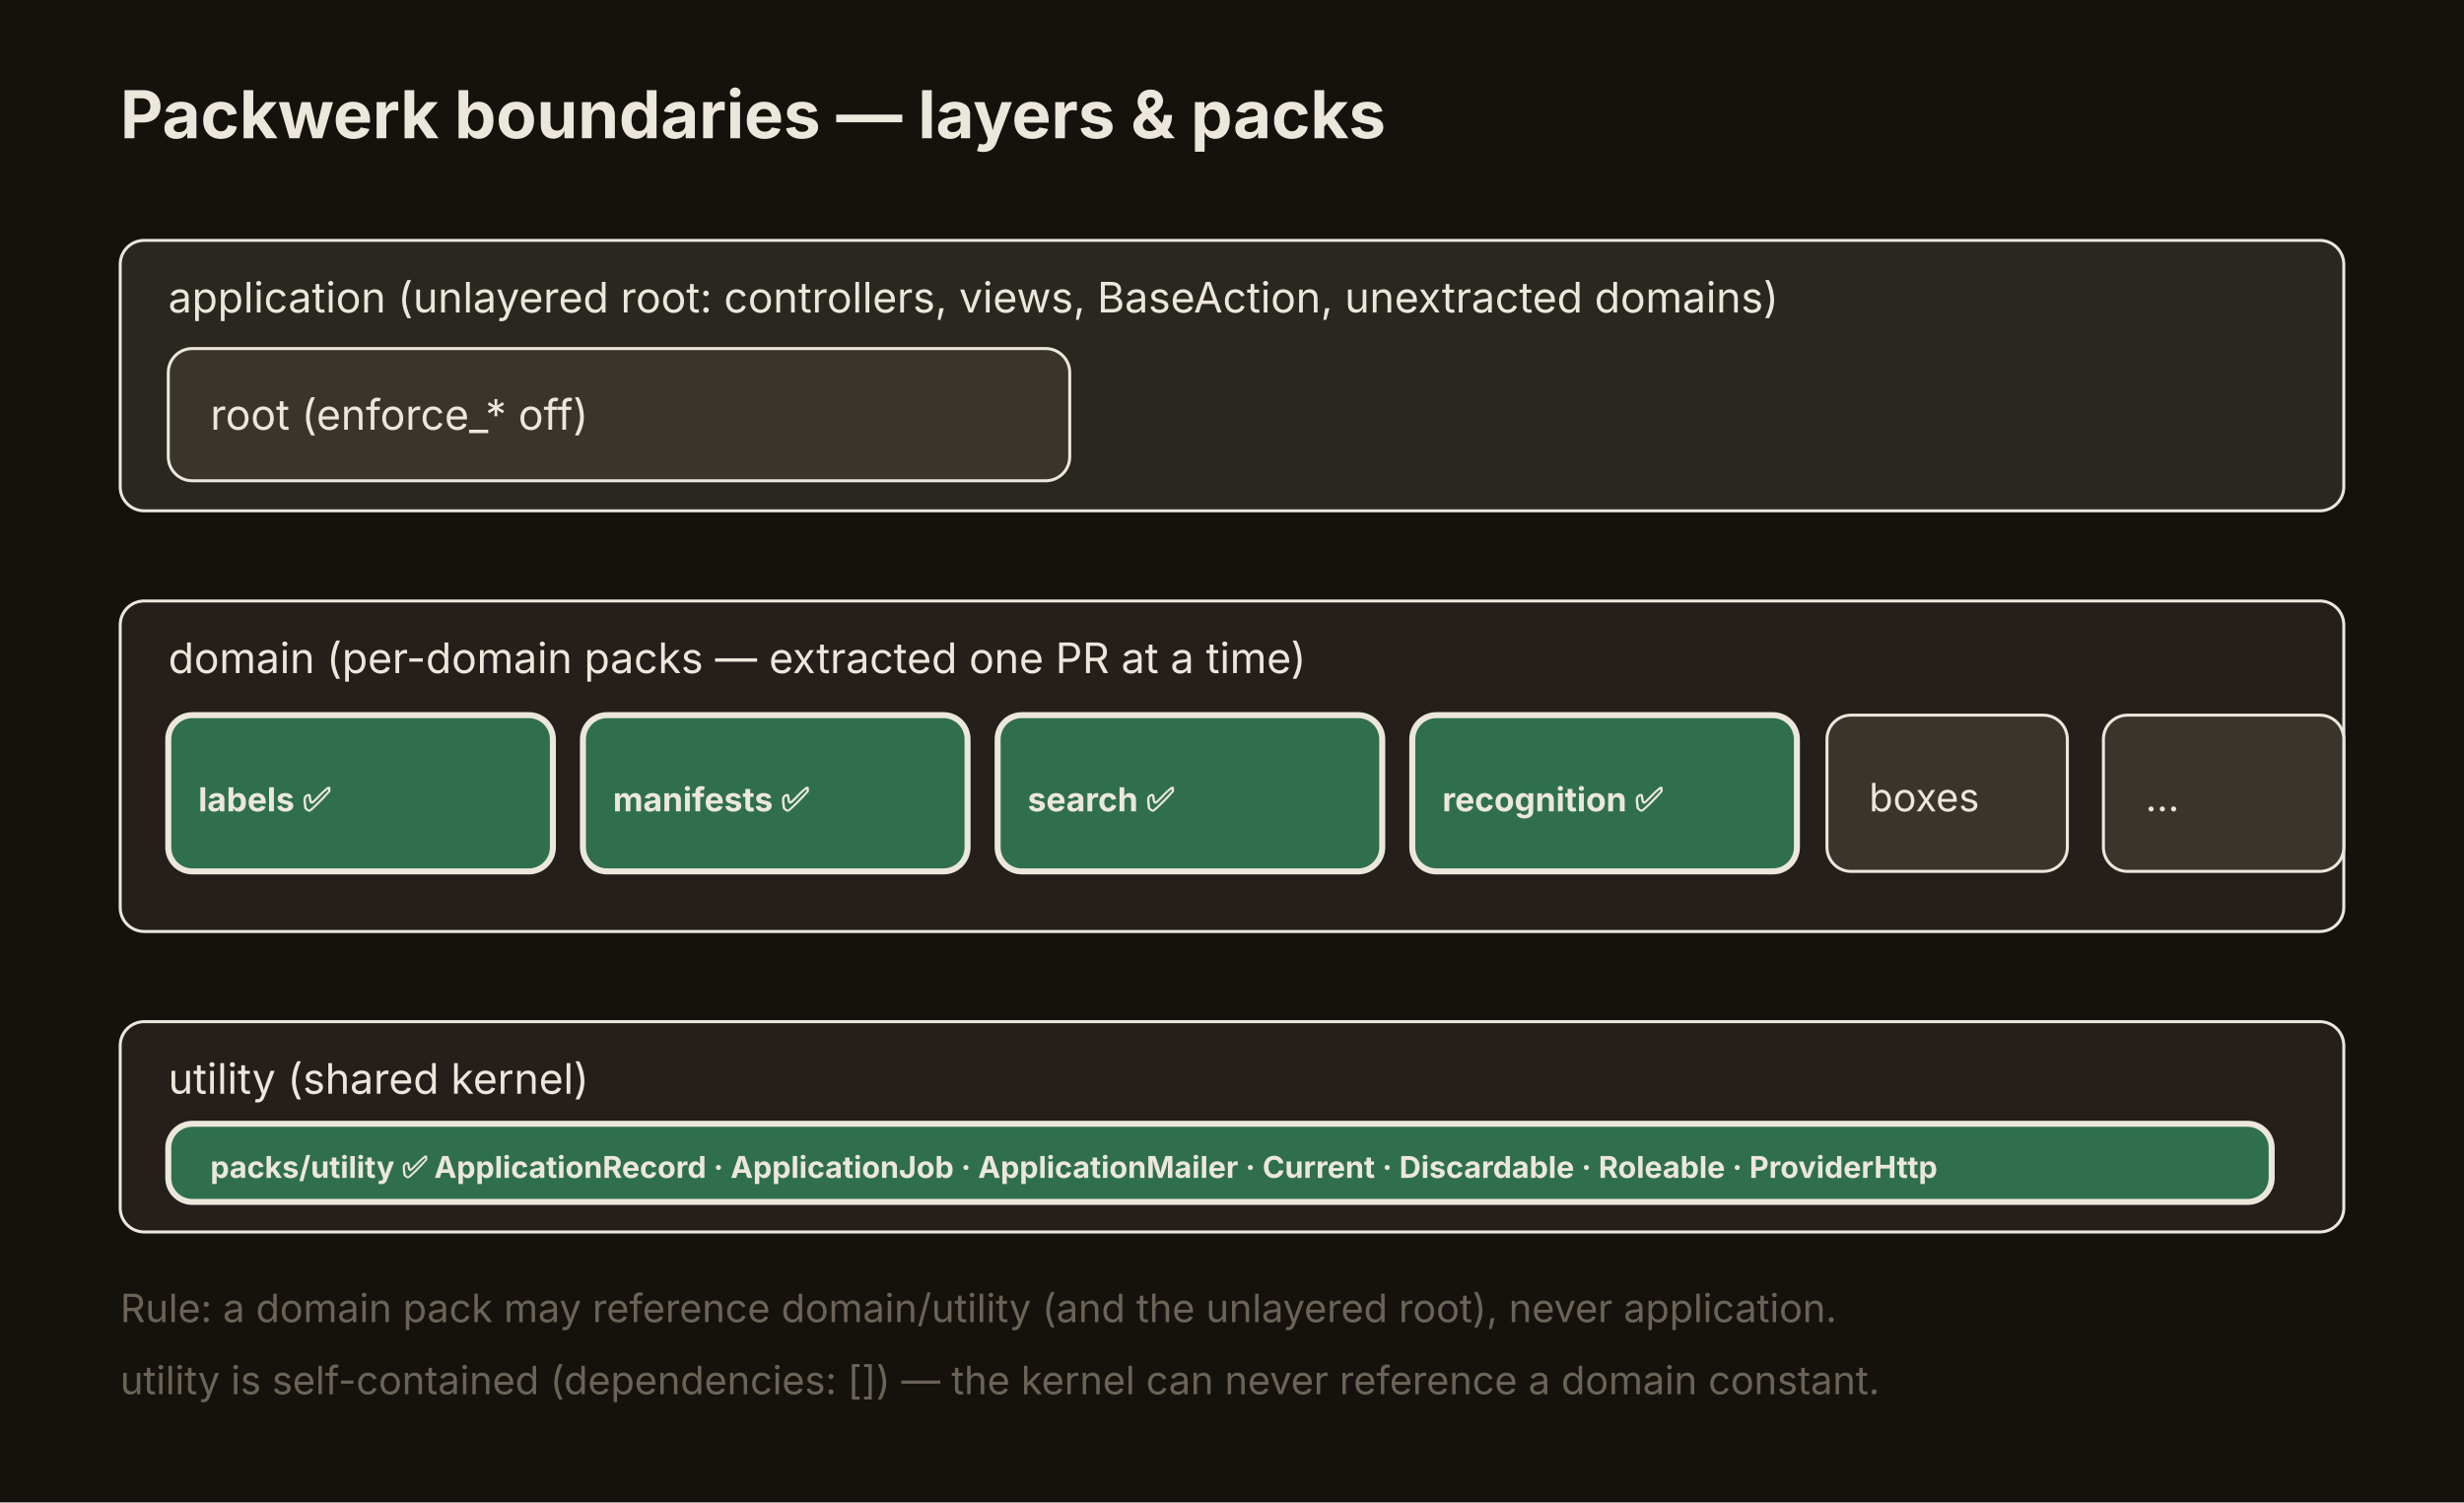
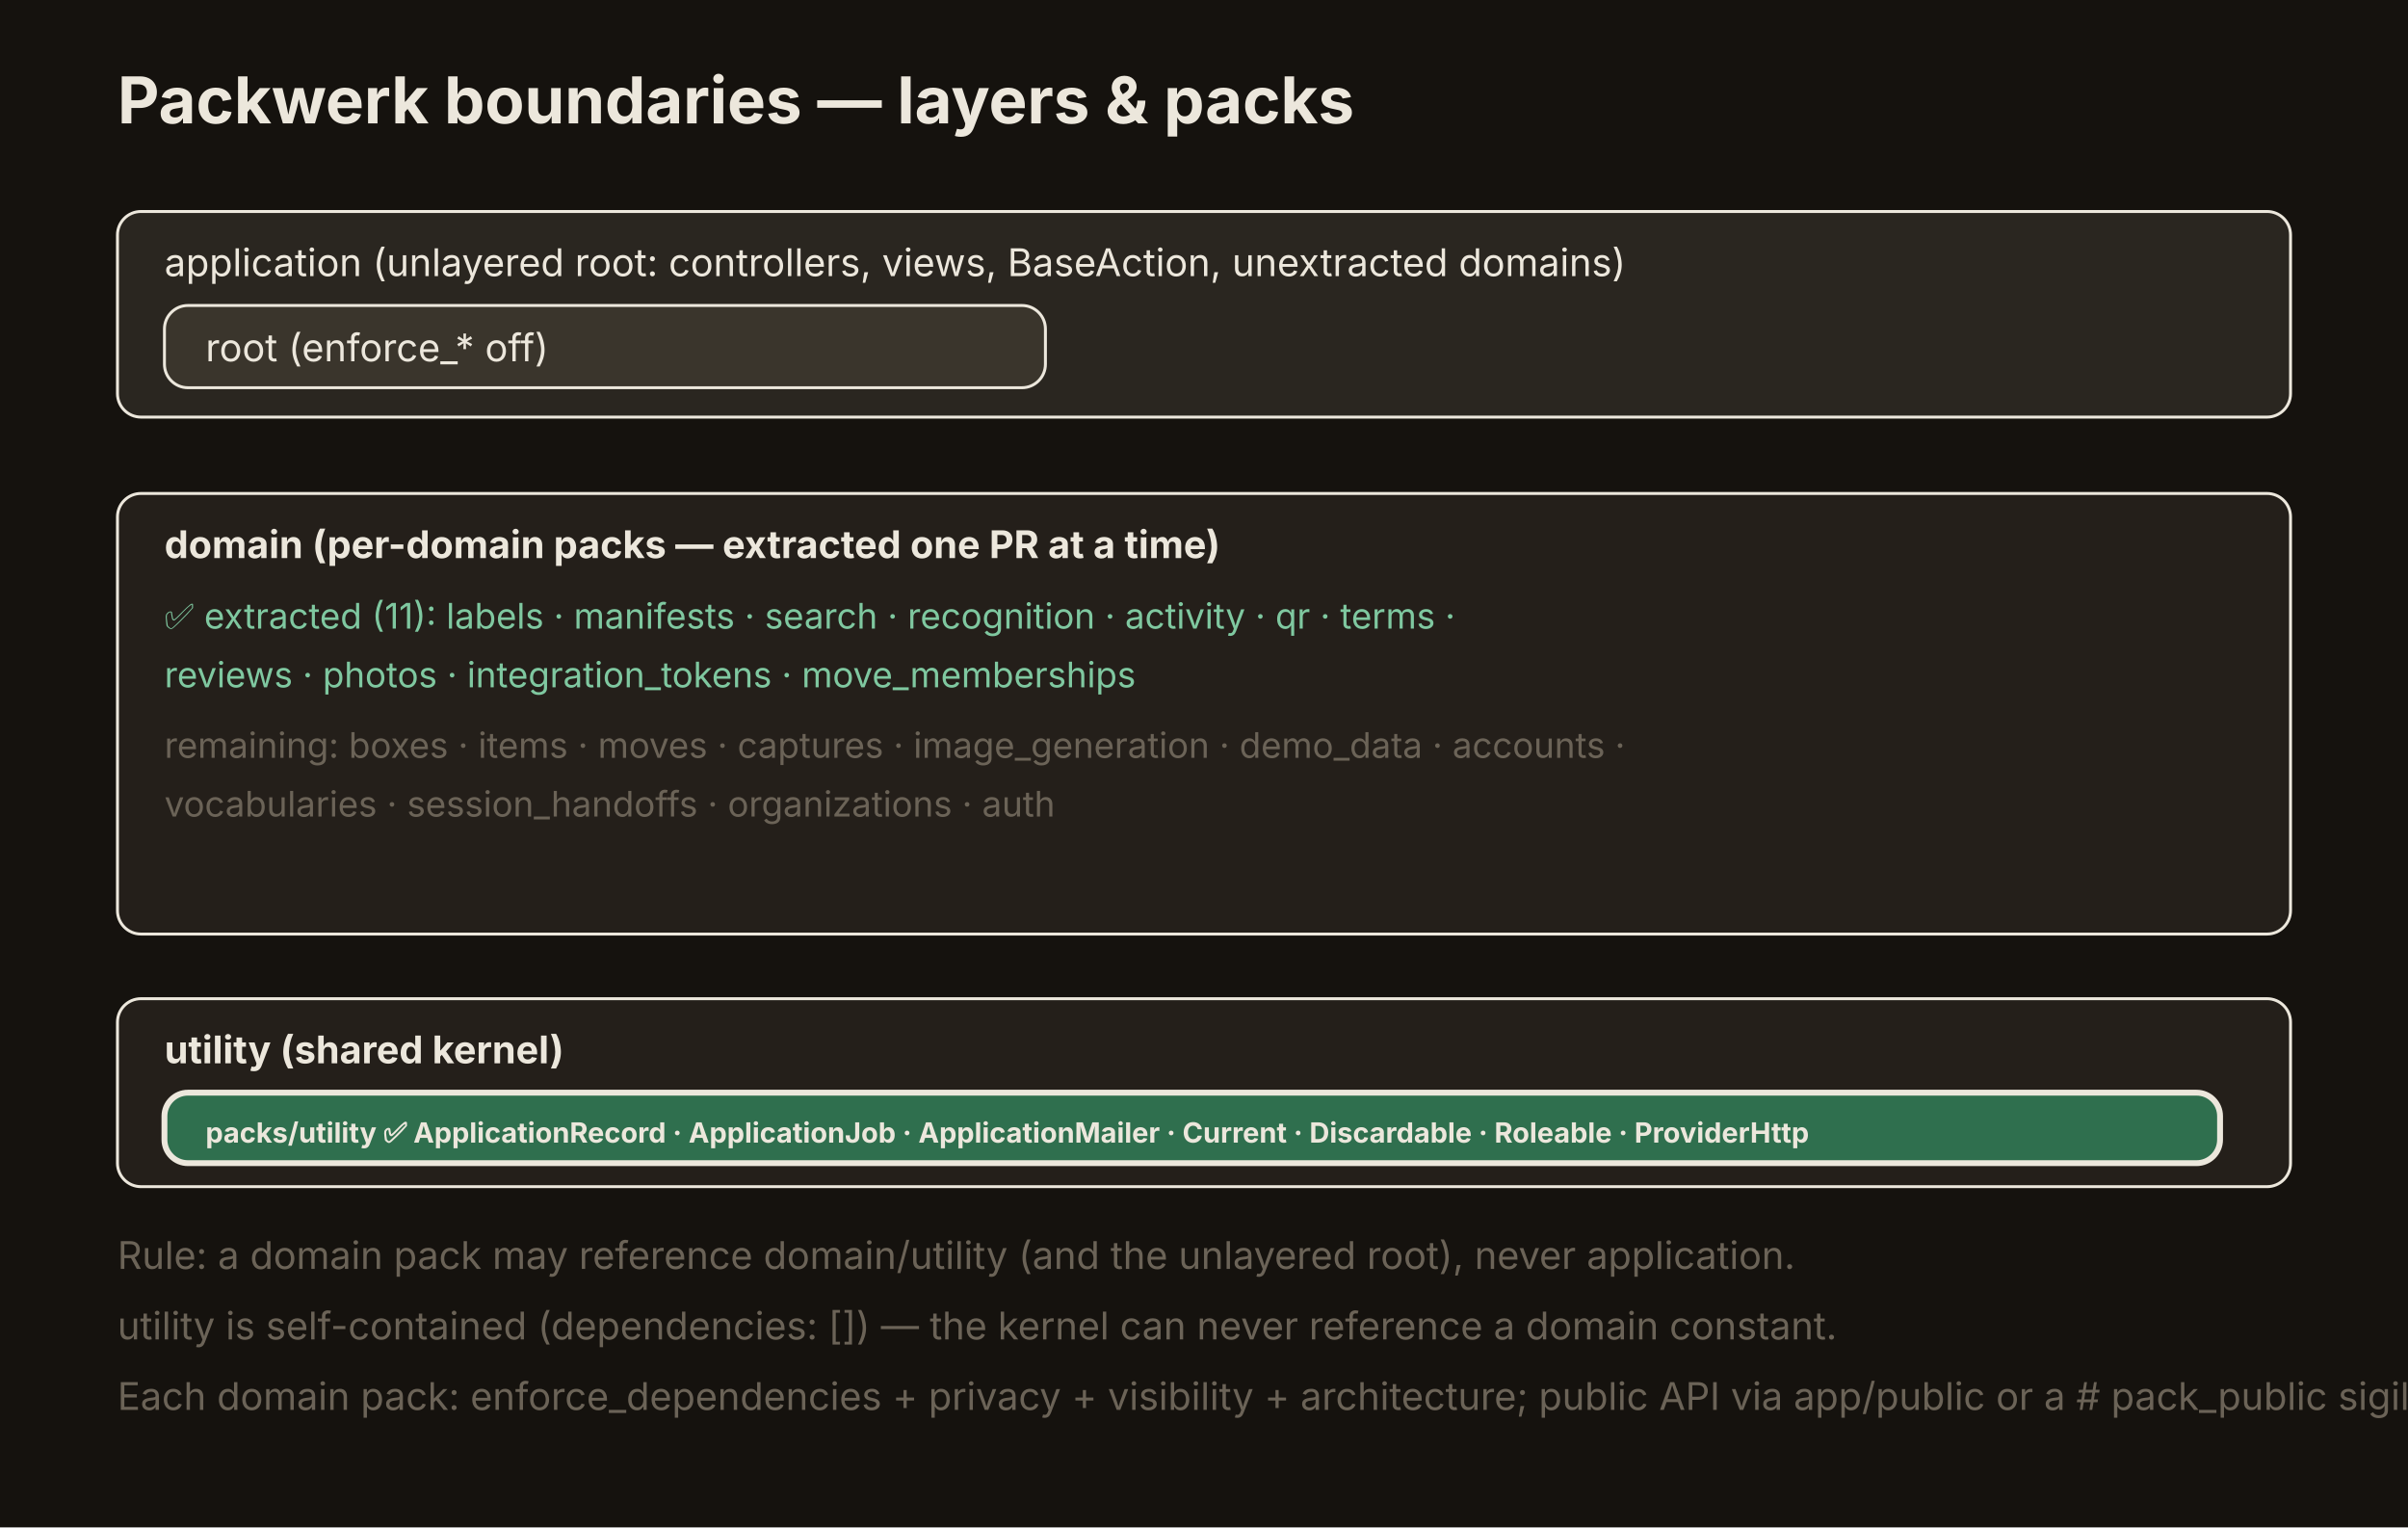
- <svg xmlns="http://www.w3.org/2000/svg" width="820" height="500" viewBox="0 0 820 500">
-   <rect x="0" y="0" width="820" height="500" rx="0" fill="#15120E" stroke="#15120E" stroke-width="0" />
-   <text x="40" y="46" font-family="Inter,sans-serif" font-size="22" font-weight="bold" fill="#ECE7DC">Packwerk boundaries — layers &amp; packs</text>
-   <rect x="40" y="80" width="740" height="90" rx="8" fill="#2A2620" stroke="#ECE7DC" stroke-width="1" />
-   <text x="56" y="104" font-family="Inter,sans-serif" font-size="14" font-weight="normal" fill="#ECE7DC">application  (unlayered root: controllers, views, BaseAction, unextracted domains)</text>
-   <rect x="56" y="116" width="300" height="44" rx="8" fill="#3A352C" stroke="#ECE7DC" stroke-width="1" />
-   <text x="70" y="143" font-family="Inter,sans-serif" font-size="14" font-weight="normal" fill="#ECE7DC">root  (enforce_* off)</text>
-   <rect x="40" y="200" width="740" height="110" rx="8" fill="#241F1A" stroke="#ECE7DC" stroke-width="1" />
-   <text x="56" y="224" font-family="Inter,sans-serif" font-size="14" font-weight="normal" fill="#ECE7DC">domain  (per-domain packs — extracted one PR at a time)</text>
-   <rect x="56" y="238" width="128" height="52" rx="8" fill="#2F6F4E" stroke="#ECE7DC" stroke-width="2" />
-   <text x="66" y="270" font-family="Inter,sans-serif" font-size="11" font-weight="bold" fill="#ECE7DC">labels ✅</text>
-   <rect x="194" y="238" width="128" height="52" rx="8" fill="#2F6F4E" stroke="#ECE7DC" stroke-width="2" />
-   <text x="204" y="270" font-family="Inter,sans-serif" font-size="11" font-weight="bold" fill="#ECE7DC">manifests ✅</text>
-   <rect x="332" y="238" width="128" height="52" rx="8" fill="#2F6F4E" stroke="#ECE7DC" stroke-width="2" />
-   <text x="342" y="270" font-family="Inter,sans-serif" font-size="11" font-weight="bold" fill="#ECE7DC">search ✅</text>
-   <rect x="470" y="238" width="128" height="52" rx="8" fill="#2F6F4E" stroke="#ECE7DC" stroke-width="2" />
-   <text x="480" y="270" font-family="Inter,sans-serif" font-size="11" font-weight="bold" fill="#ECE7DC">recognition ✅</text>
-   <rect x="608" y="238" width="80" height="52" rx="8" fill="#3A352C" stroke="#ECE7DC" stroke-width="1" />
-   <text x="622" y="270" font-family="Inter,sans-serif" font-size="13" font-weight="normal" fill="#ECE7DC">boxes</text>
-   <rect x="700" y="238" width="80" height="52" rx="8" fill="#3A352C" stroke="#ECE7DC" stroke-width="1" />
-   <text x="714" y="270" font-family="Inter,sans-serif" font-size="13" font-weight="normal" fill="#ECE7DC">…</text>
-   <rect x="40" y="340" width="740" height="70" rx="8" fill="#241F1A" stroke="#ECE7DC" stroke-width="1" />
-   <text x="56" y="364" font-family="Inter,sans-serif" font-size="14" font-weight="normal" fill="#ECE7DC">utility  (shared kernel)</text>
-   <rect x="56" y="374" width="700" height="26" rx="8" fill="#2F6F4E" stroke="#ECE7DC" stroke-width="2" />
-   <text x="70" y="392" font-family="Inter,sans-serif" font-size="10" font-weight="bold" fill="#ECE7DC">packs/utility ✅  ApplicationRecord · ApplicationJob · ApplicationMailer · Current · Discardable · Roleable · ProviderHttp</text>
-   <text x="40" y="440" font-family="Inter,sans-serif" font-size="13" font-weight="normal" fill="#6B6357">Rule: a domain pack may reference domain/utility (and the unlayered root), never application.</text>
-   <text x="40" y="464" font-family="Inter,sans-serif" font-size="13" font-weight="normal" fill="#6B6357">utility is self-contained (dependencies: []) — the kernel can never reference a domain constant.</text>
+ <svg xmlns="http://www.w3.org/2000/svg" width="820" height="520" viewBox="0 0 820 520">
+   <rect x="0" y="0" width="820" height="520" rx="0" fill="#15120E" stroke="#15120E" stroke-width="0" />
+   <text x="40" y="42" font-family="Inter,sans-serif" font-size="22" font-weight="bold" fill="#ECE7DC">Packwerk boundaries — layers &amp; packs</text>
+   <rect x="40" y="72" width="740" height="70" rx="8" fill="#2A2620" stroke="#ECE7DC" stroke-width="1" />
+   <text x="56" y="94" font-family="Inter,sans-serif" font-size="13" font-weight="normal" fill="#ECE7DC">application  (unlayered root: controllers, views, BaseAction, unextracted domains)</text>
+   <rect x="56" y="104" width="300" height="28" rx="8" fill="#3A352C" stroke="#ECE7DC" stroke-width="1" />
+   <text x="70" y="123" font-family="Inter,sans-serif" font-size="13" font-weight="normal" fill="#ECE7DC">root  (enforce_* off)</text>
+   <rect x="40" y="168" width="740" height="150" rx="8" fill="#241F1A" stroke="#ECE7DC" stroke-width="1" />
+   <text x="56" y="190" font-family="Inter,sans-serif" font-size="13" font-weight="bold" fill="#ECE7DC">domain  (per-domain packs — extracted one PR at a time)</text>
+   <text x="56" y="214" font-family="Inter,sans-serif" font-size="12" font-weight="normal" fill="#7FC8A0">✅ extracted (11): labels · manifests · search · recognition · activity · qr · terms ·</text>
+   <text x="56" y="234" font-family="Inter,sans-serif" font-size="12" font-weight="normal" fill="#7FC8A0">reviews · photos · integration_tokens · move_memberships</text>
+   <text x="56" y="258" font-family="Inter,sans-serif" font-size="12" font-weight="normal" fill="#6B6357">remaining: boxes · items · moves · captures · image_generation · demo_data · accounts ·</text>
+   <text x="56" y="278" font-family="Inter,sans-serif" font-size="12" font-weight="normal" fill="#6B6357">vocabularies · session_handoffs · organizations · auth</text>
+   <rect x="40" y="340" width="740" height="64" rx="8" fill="#241F1A" stroke="#ECE7DC" stroke-width="1" />
+   <text x="56" y="362" font-family="Inter,sans-serif" font-size="13" font-weight="bold" fill="#ECE7DC">utility  (shared kernel)</text>
+   <rect x="56" y="372" width="700" height="24" rx="8" fill="#2F6F4E" stroke="#ECE7DC" stroke-width="2" />
+   <text x="70" y="389" font-family="Inter,sans-serif" font-size="9.5" font-weight="bold" fill="#ECE7DC">packs/utility ✅  ApplicationRecord · ApplicationJob · ApplicationMailer · Current · Discardable · Roleable · ProviderHttp</text>
+   <text x="40" y="432" font-family="Inter,sans-serif" font-size="13" font-weight="normal" fill="#6B6357">Rule: a domain pack may reference domain/utility (and the unlayered root), never application.</text>
+   <text x="40" y="456" font-family="Inter,sans-serif" font-size="13" font-weight="normal" fill="#6B6357">utility is self-contained (dependencies: []) — the kernel can never reference a domain constant.</text>
+   <text x="40" y="480" font-family="Inter,sans-serif" font-size="13" font-weight="normal" fill="#6B6357">Each domain pack: enforce_dependencies + privacy + visibility + architecture; public API via app/public or a # pack_public sigil.</text>
</svg>
